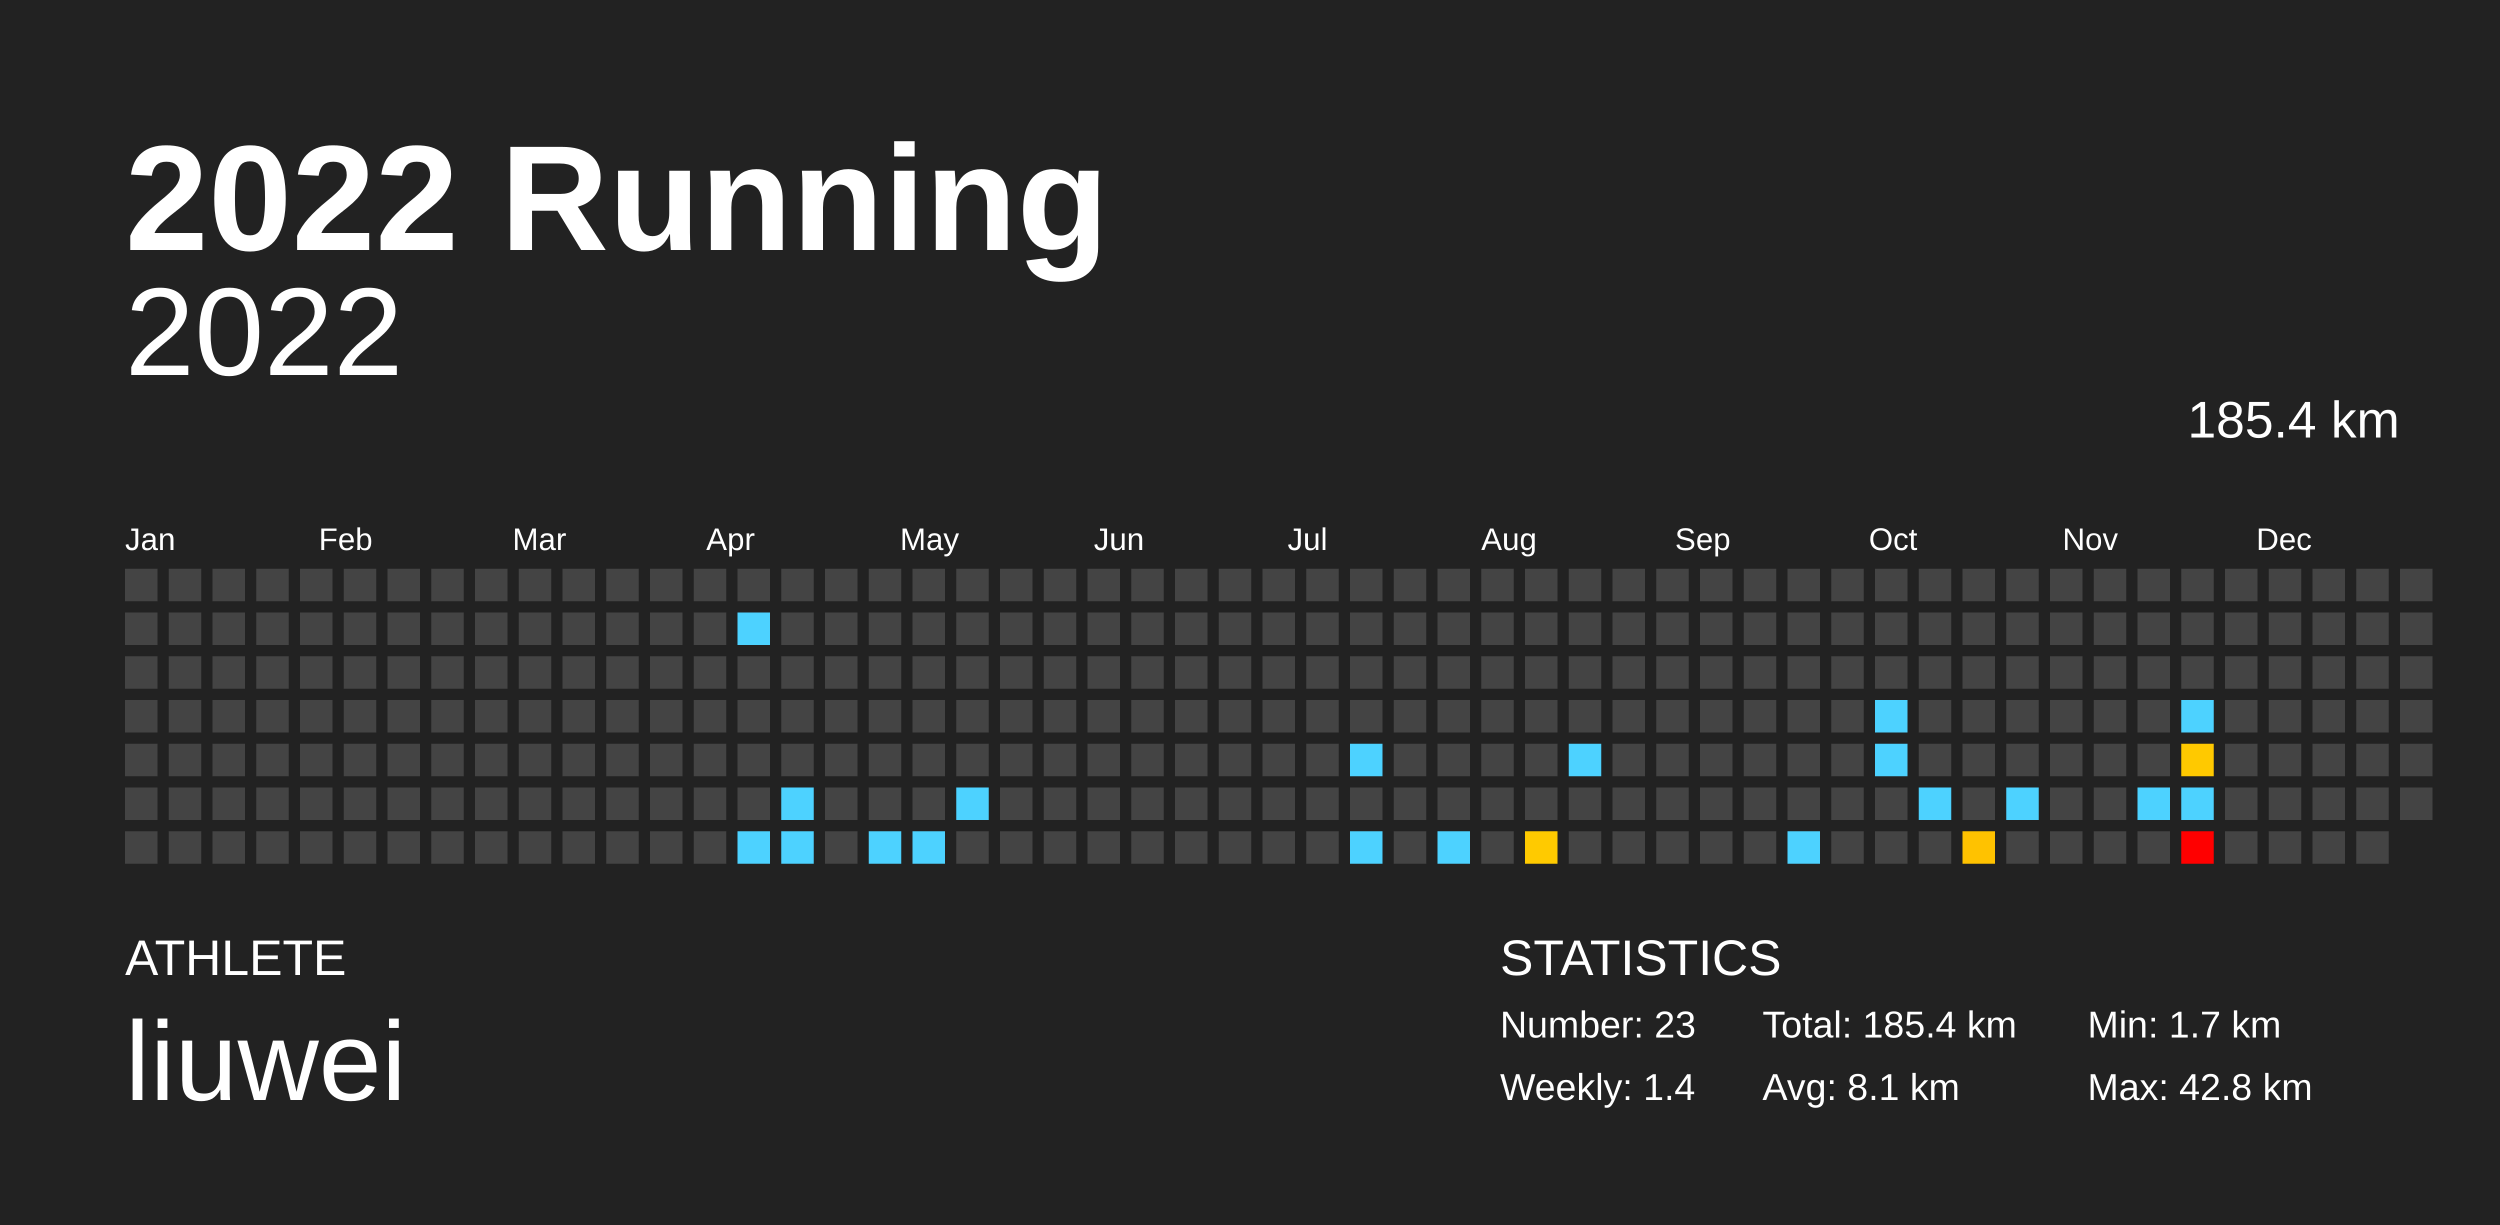
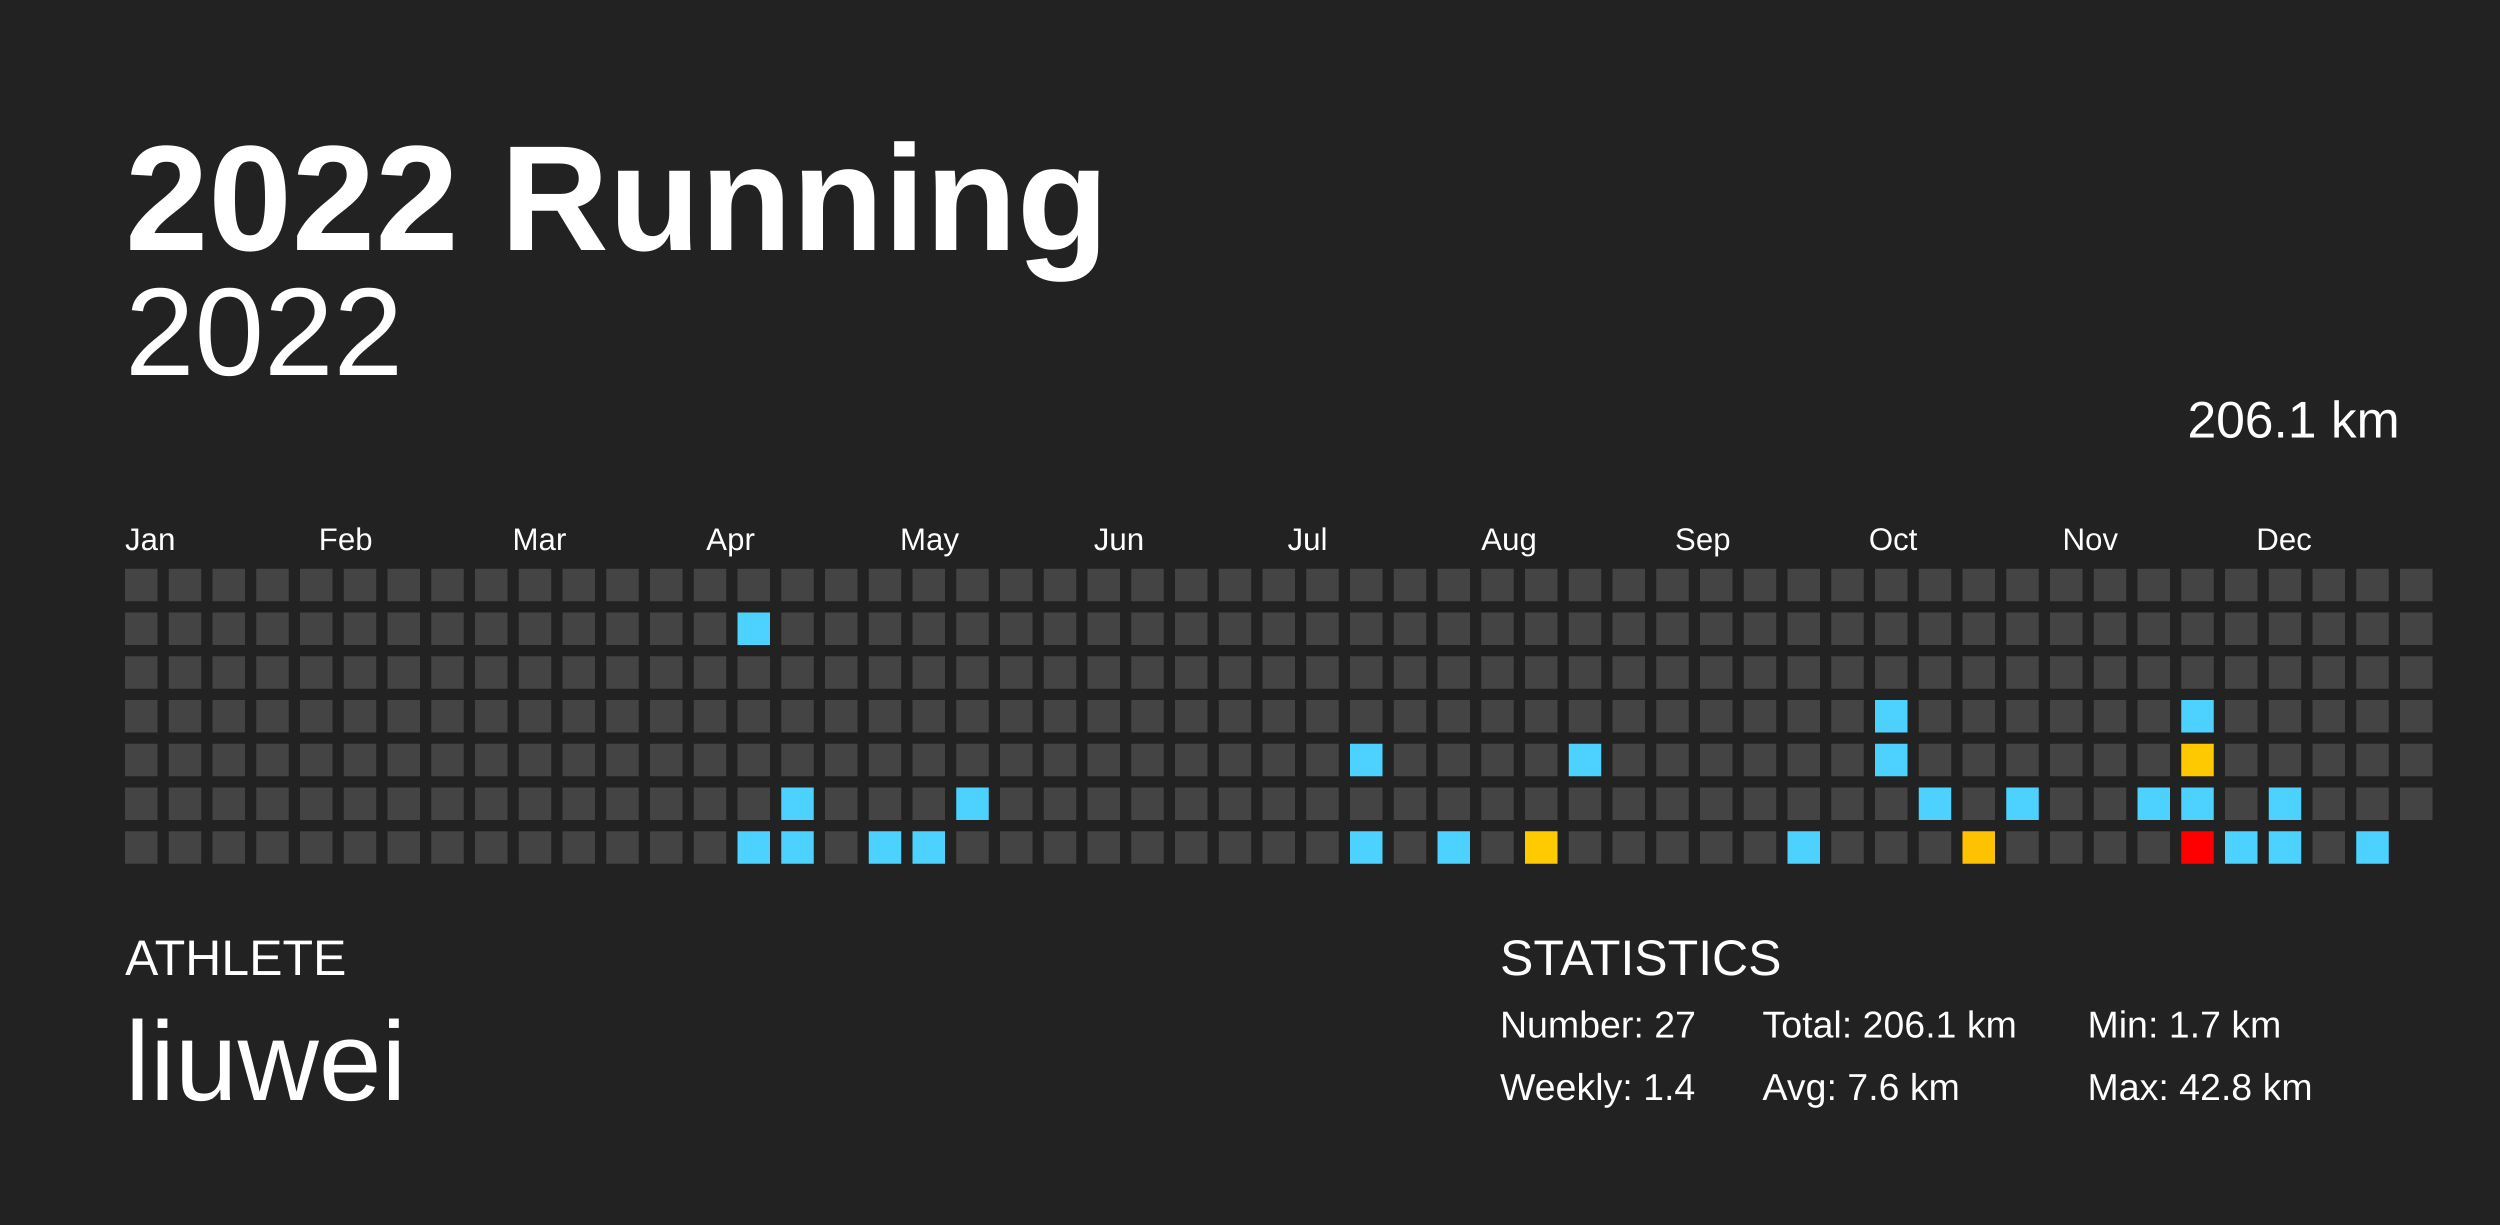
<svg xmlns="http://www.w3.org/2000/svg" baseProfile="full" height="98mm" version="1.1" viewBox="0,0,200,98" width="200mm">
  <defs />
  <rect fill="#222222" height="98" width="200" x="0" y="0" />
  <text fill="#FFFFFF" style="font-size:12px; font-family:Arial; font-weight:bold;" x="10" y="20">2022 Running</text>
  <text fill="#FFFFFF" style="font-size:4px; font-family:Arial" x="10" y="78">ATHLETE</text>
  <text fill="#FFFFFF" style="font-size:9px; font-family:Arial" x="10" y="88">liuwei</text>
  <text fill="#FFFFFF" style="font-size:4px; font-family:Arial" x="120" y="78">STATISTICS</text>
-   <text fill="#FFFFFF" style="font-size:3px; font-family:Arial" x="120" y="83">Number: 23</text>
+   <text fill="#FFFFFF" style="font-size:3px; font-family:Arial" x="120" y="83">Number: 27</text>
  <text fill="#FFFFFF" style="font-size:3px; font-family:Arial" x="120" y="88">Weekly: 1.4</text>
-   <text fill="#FFFFFF" style="font-size:3px; font-family:Arial" x="141" y="83">Total: 185.4 km</text>
-   <text fill="#FFFFFF" style="font-size:3px; font-family:Arial" x="141" y="88">Avg: 8.1 km</text>
+   <text fill="#FFFFFF" style="font-size:3px; font-family:Arial" x="141" y="83">Total: 206.1 km</text>
+   <text fill="#FFFFFF" style="font-size:3px; font-family:Arial" x="141" y="88">Avg: 7.6 km</text>
  <text fill="#FFFFFF" style="font-size:3px; font-family:Arial" x="167" y="83">Min: 1.7 km</text>
  <text fill="#FFFFFF" style="font-size:3px; font-family:Arial" x="167" y="88">Max: 42.8 km</text>
  <text alignment-baseline="hanging" fill="#FFFFFF" style="font-size:10.0px; font-family:Arial;" x="10" y="30">2022</text>
-   <text alignment-baseline="hanging" fill="#FFFFFF" style="font-size:4.125px; font-family:Arial;" x="175" y="35">185.4 km</text>
+   <text alignment-baseline="hanging" fill="#FFFFFF" style="font-size:4.125px; font-family:Arial;" x="175" y="35">206.1 km</text>
  <text fill="#FFFFFF" style="font-size:2.5px; font-family:Arial" x="10.0" y="44">Jan</text>
  <text fill="#FFFFFF" style="font-size:2.5px; font-family:Arial" x="25.5" y="44">Feb</text>
  <text fill="#FFFFFF" style="font-size:2.5px; font-family:Arial" x="41.0" y="44">Mar</text>
  <text fill="#FFFFFF" style="font-size:2.5px; font-family:Arial" x="56.5" y="44">Apr</text>
  <text fill="#FFFFFF" style="font-size:2.5px; font-family:Arial" x="72.0" y="44">May</text>
  <text fill="#FFFFFF" style="font-size:2.5px; font-family:Arial" x="87.5" y="44">Jun</text>
  <text fill="#FFFFFF" style="font-size:2.5px; font-family:Arial" x="103.0" y="44">Jul</text>
  <text fill="#FFFFFF" style="font-size:2.5px; font-family:Arial" x="118.5" y="44">Aug</text>
  <text fill="#FFFFFF" style="font-size:2.5px; font-family:Arial" x="134.0" y="44">Sep</text>
  <text fill="#FFFFFF" style="font-size:2.5px; font-family:Arial" x="149.5" y="44">Oct</text>
  <text fill="#FFFFFF" style="font-size:2.5px; font-family:Arial" x="165.0" y="44">Nov</text>
  <text fill="#FFFFFF" style="font-size:2.5px; font-family:Arial" x="180.5" y="44">Dec</text>
  <rect fill="#444444" height="2.6" width="2.6" x="10.0" y="45.5" />
  <rect fill="#444444" height="2.6" width="2.6" x="10.0" y="49.0" />
  <rect fill="#444444" height="2.6" width="2.6" x="10.0" y="52.5" />
  <rect fill="#444444" height="2.6" width="2.6" x="10.0" y="56.0" />
  <rect fill="#444444" height="2.6" width="2.6" x="10.0" y="59.5" />
  <rect fill="#444444" height="2.6" width="2.6" x="10.0" y="63.0" />
  <rect fill="#444444" height="2.6" width="2.6" x="10.0" y="66.5" />
  <rect fill="#444444" height="2.6" width="2.6" x="13.5" y="45.5" />
  <rect fill="#444444" height="2.6" width="2.6" x="13.5" y="49.0" />
  <rect fill="#444444" height="2.6" width="2.6" x="13.5" y="52.5" />
  <rect fill="#444444" height="2.6" width="2.6" x="13.5" y="56.0" />
  <rect fill="#444444" height="2.6" width="2.6" x="13.5" y="59.5" />
  <rect fill="#444444" height="2.6" width="2.6" x="13.5" y="63.0" />
  <rect fill="#444444" height="2.6" width="2.6" x="13.5" y="66.5" />
  <rect fill="#444444" height="2.6" width="2.6" x="17.0" y="45.5" />
  <rect fill="#444444" height="2.6" width="2.6" x="17.0" y="49.0" />
  <rect fill="#444444" height="2.6" width="2.6" x="17.0" y="52.5" />
  <rect fill="#444444" height="2.6" width="2.6" x="17.0" y="56.0" />
  <rect fill="#444444" height="2.6" width="2.6" x="17.0" y="59.5" />
  <rect fill="#444444" height="2.6" width="2.6" x="17.0" y="63.0" />
  <rect fill="#444444" height="2.6" width="2.6" x="17.0" y="66.5" />
  <rect fill="#444444" height="2.6" width="2.6" x="20.5" y="45.5" />
  <rect fill="#444444" height="2.6" width="2.6" x="20.5" y="49.0" />
  <rect fill="#444444" height="2.6" width="2.6" x="20.5" y="52.5" />
  <rect fill="#444444" height="2.6" width="2.6" x="20.5" y="56.0" />
  <rect fill="#444444" height="2.6" width="2.6" x="20.5" y="59.5" />
  <rect fill="#444444" height="2.6" width="2.6" x="20.5" y="63.0" />
  <rect fill="#444444" height="2.6" width="2.6" x="20.5" y="66.5" />
  <rect fill="#444444" height="2.6" width="2.6" x="24.0" y="45.5" />
  <rect fill="#444444" height="2.6" width="2.6" x="24.0" y="49.0" />
  <rect fill="#444444" height="2.6" width="2.6" x="24.0" y="52.5" />
  <rect fill="#444444" height="2.6" width="2.6" x="24.0" y="56.0" />
  <rect fill="#444444" height="2.6" width="2.6" x="24.0" y="59.5" />
  <rect fill="#444444" height="2.6" width="2.6" x="24.0" y="63.0" />
  <rect fill="#444444" height="2.6" width="2.6" x="24.0" y="66.5" />
  <rect fill="#444444" height="2.6" width="2.6" x="27.5" y="45.5" />
  <rect fill="#444444" height="2.6" width="2.6" x="27.5" y="49.0" />
  <rect fill="#444444" height="2.6" width="2.6" x="27.5" y="52.5" />
  <rect fill="#444444" height="2.6" width="2.6" x="27.5" y="56.0" />
  <rect fill="#444444" height="2.6" width="2.6" x="27.5" y="59.5" />
  <rect fill="#444444" height="2.6" width="2.6" x="27.5" y="63.0" />
  <rect fill="#444444" height="2.6" width="2.6" x="27.5" y="66.5" />
  <rect fill="#444444" height="2.6" width="2.6" x="31.0" y="45.5" />
  <rect fill="#444444" height="2.6" width="2.6" x="31.0" y="49.0" />
  <rect fill="#444444" height="2.6" width="2.6" x="31.0" y="52.5" />
  <rect fill="#444444" height="2.6" width="2.6" x="31.0" y="56.0" />
  <rect fill="#444444" height="2.6" width="2.6" x="31.0" y="59.5" />
  <rect fill="#444444" height="2.6" width="2.6" x="31.0" y="63.0" />
  <rect fill="#444444" height="2.6" width="2.6" x="31.0" y="66.5" />
  <rect fill="#444444" height="2.6" width="2.6" x="34.5" y="45.5" />
  <rect fill="#444444" height="2.6" width="2.6" x="34.5" y="49.0" />
  <rect fill="#444444" height="2.6" width="2.6" x="34.5" y="52.5" />
  <rect fill="#444444" height="2.6" width="2.6" x="34.5" y="56.0" />
  <rect fill="#444444" height="2.6" width="2.6" x="34.5" y="59.5" />
  <rect fill="#444444" height="2.6" width="2.6" x="34.5" y="63.0" />
  <rect fill="#444444" height="2.6" width="2.6" x="34.5" y="66.5" />
  <rect fill="#444444" height="2.6" width="2.6" x="38.0" y="45.5" />
  <rect fill="#444444" height="2.6" width="2.6" x="38.0" y="49.0" />
  <rect fill="#444444" height="2.6" width="2.6" x="38.0" y="52.5" />
  <rect fill="#444444" height="2.6" width="2.6" x="38.0" y="56.0" />
  <rect fill="#444444" height="2.6" width="2.6" x="38.0" y="59.5" />
  <rect fill="#444444" height="2.6" width="2.6" x="38.0" y="63.0" />
  <rect fill="#444444" height="2.6" width="2.6" x="38.0" y="66.5" />
  <rect fill="#444444" height="2.6" width="2.6" x="41.5" y="45.5" />
  <rect fill="#444444" height="2.6" width="2.6" x="41.5" y="49.0" />
  <rect fill="#444444" height="2.6" width="2.6" x="41.5" y="52.5" />
  <rect fill="#444444" height="2.6" width="2.6" x="41.5" y="56.0" />
  <rect fill="#444444" height="2.6" width="2.6" x="41.5" y="59.5" />
  <rect fill="#444444" height="2.6" width="2.6" x="41.5" y="63.0" />
  <rect fill="#444444" height="2.6" width="2.6" x="41.5" y="66.5" />
  <rect fill="#444444" height="2.6" width="2.6" x="45.0" y="45.5" />
  <rect fill="#444444" height="2.6" width="2.6" x="45.0" y="49.0" />
  <rect fill="#444444" height="2.6" width="2.6" x="45.0" y="52.5" />
  <rect fill="#444444" height="2.6" width="2.6" x="45.0" y="56.0" />
  <rect fill="#444444" height="2.6" width="2.6" x="45.0" y="59.5" />
  <rect fill="#444444" height="2.6" width="2.6" x="45.0" y="63.0" />
  <rect fill="#444444" height="2.6" width="2.6" x="45.0" y="66.5" />
  <rect fill="#444444" height="2.6" width="2.6" x="48.5" y="45.5" />
  <rect fill="#444444" height="2.6" width="2.6" x="48.5" y="49.0" />
  <rect fill="#444444" height="2.6" width="2.6" x="48.5" y="52.5" />
  <rect fill="#444444" height="2.6" width="2.6" x="48.5" y="56.0" />
  <rect fill="#444444" height="2.6" width="2.6" x="48.5" y="59.5" />
  <rect fill="#444444" height="2.6" width="2.6" x="48.5" y="63.0" />
  <rect fill="#444444" height="2.6" width="2.6" x="48.5" y="66.5" />
  <rect fill="#444444" height="2.6" width="2.6" x="52.0" y="45.5" />
  <rect fill="#444444" height="2.6" width="2.6" x="52.0" y="49.0" />
  <rect fill="#444444" height="2.6" width="2.6" x="52.0" y="52.5" />
  <rect fill="#444444" height="2.6" width="2.6" x="52.0" y="56.0" />
  <rect fill="#444444" height="2.6" width="2.6" x="52.0" y="59.5" />
  <rect fill="#444444" height="2.6" width="2.6" x="52.0" y="63.0" />
  <rect fill="#444444" height="2.6" width="2.6" x="52.0" y="66.5" />
  <rect fill="#444444" height="2.6" width="2.6" x="55.5" y="45.5" />
  <rect fill="#444444" height="2.6" width="2.6" x="55.5" y="49.0" />
  <rect fill="#444444" height="2.6" width="2.6" x="55.5" y="52.5" />
  <rect fill="#444444" height="2.6" width="2.6" x="55.5" y="56.0" />
  <rect fill="#444444" height="2.6" width="2.6" x="55.5" y="59.5" />
  <rect fill="#444444" height="2.6" width="2.6" x="55.5" y="63.0" />
  <rect fill="#444444" height="2.6" width="2.6" x="55.5" y="66.5" />
  <rect fill="#444444" height="2.6" width="2.6" x="59.0" y="45.5" />
  <rect fill="#4dd2ff" height="2.6" width="2.6" x="59.0" y="49.0" />
  <rect fill="#444444" height="2.6" width="2.6" x="59.0" y="52.5" />
  <rect fill="#444444" height="2.6" width="2.6" x="59.0" y="56.0" />
  <rect fill="#444444" height="2.6" width="2.6" x="59.0" y="59.5" />
  <rect fill="#444444" height="2.6" width="2.6" x="59.0" y="63.0" />
  <rect fill="#4dd2ff" height="2.6" width="2.6" x="59.0" y="66.5" />
  <rect fill="#444444" height="2.6" width="2.6" x="62.5" y="45.5" />
  <rect fill="#444444" height="2.6" width="2.6" x="62.5" y="49.0" />
  <rect fill="#444444" height="2.6" width="2.6" x="62.5" y="52.5" />
  <rect fill="#444444" height="2.6" width="2.6" x="62.5" y="56.0" />
  <rect fill="#444444" height="2.6" width="2.6" x="62.5" y="59.5" />
  <rect fill="#4dd2ff" height="2.6" width="2.6" x="62.5" y="63.0" />
  <rect fill="#4dd2ff" height="2.6" width="2.6" x="62.5" y="66.5" />
  <rect fill="#444444" height="2.6" width="2.6" x="66.0" y="45.5" />
  <rect fill="#444444" height="2.6" width="2.6" x="66.0" y="49.0" />
  <rect fill="#444444" height="2.6" width="2.6" x="66.0" y="52.5" />
  <rect fill="#444444" height="2.6" width="2.6" x="66.0" y="56.0" />
  <rect fill="#444444" height="2.6" width="2.6" x="66.0" y="59.5" />
  <rect fill="#444444" height="2.6" width="2.6" x="66.0" y="63.0" />
  <rect fill="#444444" height="2.6" width="2.6" x="66.0" y="66.5" />
  <rect fill="#444444" height="2.6" width="2.6" x="69.5" y="45.5" />
  <rect fill="#444444" height="2.6" width="2.6" x="69.5" y="49.0" />
  <rect fill="#444444" height="2.6" width="2.6" x="69.5" y="52.5" />
  <rect fill="#444444" height="2.6" width="2.6" x="69.5" y="56.0" />
  <rect fill="#444444" height="2.6" width="2.6" x="69.5" y="59.5" />
  <rect fill="#444444" height="2.6" width="2.6" x="69.5" y="63.0" />
  <rect fill="#4dd2ff" height="2.6" width="2.6" x="69.5" y="66.5" />
  <rect fill="#444444" height="2.6" width="2.6" x="73.0" y="45.5" />
  <rect fill="#444444" height="2.6" width="2.6" x="73.0" y="49.0" />
  <rect fill="#444444" height="2.6" width="2.6" x="73.0" y="52.5" />
  <rect fill="#444444" height="2.6" width="2.6" x="73.0" y="56.0" />
  <rect fill="#444444" height="2.6" width="2.6" x="73.0" y="59.5" />
  <rect fill="#444444" height="2.6" width="2.6" x="73.0" y="63.0" />
  <rect fill="#4dd2ff" height="2.6" width="2.6" x="73.0" y="66.5" />
  <rect fill="#444444" height="2.6" width="2.6" x="76.5" y="45.5" />
  <rect fill="#444444" height="2.6" width="2.6" x="76.5" y="49.0" />
  <rect fill="#444444" height="2.6" width="2.6" x="76.5" y="52.5" />
  <rect fill="#444444" height="2.6" width="2.6" x="76.5" y="56.0" />
  <rect fill="#444444" height="2.6" width="2.6" x="76.5" y="59.5" />
  <rect fill="#4dd2ff" height="2.6" width="2.6" x="76.5" y="63.0" />
  <rect fill="#444444" height="2.6" width="2.6" x="76.5" y="66.5" />
  <rect fill="#444444" height="2.6" width="2.6" x="80.0" y="45.5" />
  <rect fill="#444444" height="2.6" width="2.6" x="80.0" y="49.0" />
  <rect fill="#444444" height="2.6" width="2.6" x="80.0" y="52.5" />
  <rect fill="#444444" height="2.6" width="2.6" x="80.0" y="56.0" />
  <rect fill="#444444" height="2.6" width="2.6" x="80.0" y="59.5" />
  <rect fill="#444444" height="2.6" width="2.6" x="80.0" y="63.0" />
  <rect fill="#444444" height="2.6" width="2.6" x="80.0" y="66.5" />
  <rect fill="#444444" height="2.6" width="2.6" x="83.5" y="45.5" />
  <rect fill="#444444" height="2.6" width="2.6" x="83.5" y="49.0" />
  <rect fill="#444444" height="2.6" width="2.6" x="83.5" y="52.5" />
  <rect fill="#444444" height="2.6" width="2.6" x="83.5" y="56.0" />
  <rect fill="#444444" height="2.6" width="2.6" x="83.5" y="59.5" />
  <rect fill="#444444" height="2.6" width="2.6" x="83.5" y="63.0" />
  <rect fill="#444444" height="2.6" width="2.6" x="83.5" y="66.5" />
  <rect fill="#444444" height="2.6" width="2.6" x="87.0" y="45.5" />
  <rect fill="#444444" height="2.6" width="2.6" x="87.0" y="49.0" />
  <rect fill="#444444" height="2.6" width="2.6" x="87.0" y="52.5" />
  <rect fill="#444444" height="2.6" width="2.6" x="87.0" y="56.0" />
  <rect fill="#444444" height="2.6" width="2.6" x="87.0" y="59.5" />
  <rect fill="#444444" height="2.6" width="2.6" x="87.0" y="63.0" />
  <rect fill="#444444" height="2.6" width="2.6" x="87.0" y="66.5" />
  <rect fill="#444444" height="2.6" width="2.6" x="90.5" y="45.5" />
  <rect fill="#444444" height="2.6" width="2.6" x="90.5" y="49.0" />
  <rect fill="#444444" height="2.6" width="2.6" x="90.5" y="52.5" />
  <rect fill="#444444" height="2.6" width="2.6" x="90.5" y="56.0" />
  <rect fill="#444444" height="2.6" width="2.6" x="90.5" y="59.5" />
  <rect fill="#444444" height="2.6" width="2.6" x="90.5" y="63.0" />
  <rect fill="#444444" height="2.6" width="2.6" x="90.5" y="66.5" />
  <rect fill="#444444" height="2.6" width="2.6" x="94.0" y="45.5" />
  <rect fill="#444444" height="2.6" width="2.6" x="94.0" y="49.0" />
  <rect fill="#444444" height="2.6" width="2.6" x="94.0" y="52.5" />
  <rect fill="#444444" height="2.6" width="2.6" x="94.0" y="56.0" />
  <rect fill="#444444" height="2.6" width="2.6" x="94.0" y="59.5" />
  <rect fill="#444444" height="2.6" width="2.6" x="94.0" y="63.0" />
  <rect fill="#444444" height="2.6" width="2.6" x="94.0" y="66.5" />
  <rect fill="#444444" height="2.6" width="2.6" x="97.5" y="45.5" />
  <rect fill="#444444" height="2.6" width="2.6" x="97.5" y="49.0" />
  <rect fill="#444444" height="2.6" width="2.6" x="97.5" y="52.5" />
  <rect fill="#444444" height="2.6" width="2.6" x="97.5" y="56.0" />
  <rect fill="#444444" height="2.6" width="2.6" x="97.5" y="59.5" />
  <rect fill="#444444" height="2.6" width="2.6" x="97.5" y="63.0" />
  <rect fill="#444444" height="2.6" width="2.6" x="97.5" y="66.5" />
  <rect fill="#444444" height="2.6" width="2.6" x="101.0" y="45.5" />
  <rect fill="#444444" height="2.6" width="2.6" x="101.0" y="49.0" />
  <rect fill="#444444" height="2.6" width="2.6" x="101.0" y="52.5" />
  <rect fill="#444444" height="2.6" width="2.6" x="101.0" y="56.0" />
  <rect fill="#444444" height="2.6" width="2.6" x="101.0" y="59.5" />
  <rect fill="#444444" height="2.6" width="2.6" x="101.0" y="63.0" />
  <rect fill="#444444" height="2.6" width="2.6" x="101.0" y="66.5" />
  <rect fill="#444444" height="2.6" width="2.6" x="104.5" y="45.5" />
  <rect fill="#444444" height="2.6" width="2.6" x="104.5" y="49.0" />
  <rect fill="#444444" height="2.6" width="2.6" x="104.5" y="52.5" />
  <rect fill="#444444" height="2.6" width="2.6" x="104.5" y="56.0" />
  <rect fill="#444444" height="2.6" width="2.6" x="104.5" y="59.5" />
  <rect fill="#444444" height="2.6" width="2.6" x="104.5" y="63.0" />
  <rect fill="#444444" height="2.6" width="2.6" x="104.5" y="66.5" />
  <rect fill="#444444" height="2.6" width="2.6" x="108.0" y="45.5" />
  <rect fill="#444444" height="2.6" width="2.6" x="108.0" y="49.0" />
  <rect fill="#444444" height="2.6" width="2.6" x="108.0" y="52.5" />
  <rect fill="#444444" height="2.6" width="2.6" x="108.0" y="56.0" />
  <rect fill="#4dd2ff" height="2.6" width="2.6" x="108.0" y="59.5" />
  <rect fill="#444444" height="2.6" width="2.6" x="108.0" y="63.0" />
  <rect fill="#4dd2ff" height="2.6" width="2.6" x="108.0" y="66.5" />
  <rect fill="#444444" height="2.6" width="2.6" x="111.5" y="45.5" />
  <rect fill="#444444" height="2.6" width="2.6" x="111.5" y="49.0" />
  <rect fill="#444444" height="2.6" width="2.6" x="111.5" y="52.5" />
  <rect fill="#444444" height="2.6" width="2.6" x="111.5" y="56.0" />
  <rect fill="#444444" height="2.6" width="2.6" x="111.5" y="59.5" />
  <rect fill="#444444" height="2.6" width="2.6" x="111.5" y="63.0" />
  <rect fill="#444444" height="2.6" width="2.6" x="111.5" y="66.5" />
  <rect fill="#444444" height="2.6" width="2.6" x="115.0" y="45.5" />
  <rect fill="#444444" height="2.6" width="2.6" x="115.0" y="49.0" />
  <rect fill="#444444" height="2.6" width="2.6" x="115.0" y="52.5" />
  <rect fill="#444444" height="2.6" width="2.6" x="115.0" y="56.0" />
  <rect fill="#444444" height="2.6" width="2.6" x="115.0" y="59.5" />
  <rect fill="#444444" height="2.6" width="2.6" x="115.0" y="63.0" />
  <rect fill="#4dd2ff" height="2.6" width="2.6" x="115.0" y="66.5" />
  <rect fill="#444444" height="2.6" width="2.6" x="118.5" y="45.5" />
  <rect fill="#444444" height="2.6" width="2.6" x="118.5" y="49.0" />
  <rect fill="#444444" height="2.6" width="2.6" x="118.5" y="52.5" />
  <rect fill="#444444" height="2.6" width="2.6" x="118.5" y="56.0" />
  <rect fill="#444444" height="2.6" width="2.6" x="118.5" y="59.5" />
  <rect fill="#444444" height="2.6" width="2.6" x="118.5" y="63.0" />
  <rect fill="#444444" height="2.6" width="2.6" x="118.5" y="66.5" />
  <rect fill="#444444" height="2.6" width="2.6" x="122.0" y="45.5" />
  <rect fill="#444444" height="2.6" width="2.6" x="122.0" y="49.0" />
  <rect fill="#444444" height="2.6" width="2.6" x="122.0" y="52.5" />
  <rect fill="#444444" height="2.6" width="2.6" x="122.0" y="56.0" />
  <rect fill="#444444" height="2.6" width="2.6" x="122.0" y="59.5" />
  <rect fill="#444444" height="2.6" width="2.6" x="122.0" y="63.0" />
  <rect fill="#ffca00" height="2.6" width="2.6" x="122.0" y="66.5" />
  <rect fill="#444444" height="2.6" width="2.6" x="125.5" y="45.5" />
  <rect fill="#444444" height="2.6" width="2.6" x="125.5" y="49.0" />
  <rect fill="#444444" height="2.6" width="2.6" x="125.5" y="52.5" />
  <rect fill="#444444" height="2.6" width="2.6" x="125.5" y="56.0" />
  <rect fill="#4dd2ff" height="2.6" width="2.6" x="125.5" y="59.5" />
  <rect fill="#444444" height="2.6" width="2.6" x="125.5" y="63.0" />
  <rect fill="#444444" height="2.6" width="2.6" x="125.5" y="66.5" />
  <rect fill="#444444" height="2.6" width="2.6" x="129.0" y="45.5" />
  <rect fill="#444444" height="2.6" width="2.6" x="129.0" y="49.0" />
  <rect fill="#444444" height="2.6" width="2.6" x="129.0" y="52.5" />
  <rect fill="#444444" height="2.6" width="2.6" x="129.0" y="56.0" />
  <rect fill="#444444" height="2.6" width="2.6" x="129.0" y="59.5" />
  <rect fill="#444444" height="2.6" width="2.6" x="129.0" y="63.0" />
  <rect fill="#444444" height="2.6" width="2.6" x="129.0" y="66.5" />
  <rect fill="#444444" height="2.6" width="2.6" x="132.5" y="45.5" />
  <rect fill="#444444" height="2.6" width="2.6" x="132.5" y="49.0" />
  <rect fill="#444444" height="2.6" width="2.6" x="132.5" y="52.5" />
  <rect fill="#444444" height="2.6" width="2.6" x="132.5" y="56.0" />
  <rect fill="#444444" height="2.6" width="2.6" x="132.5" y="59.5" />
  <rect fill="#444444" height="2.6" width="2.6" x="132.5" y="63.0" />
  <rect fill="#444444" height="2.6" width="2.6" x="132.5" y="66.5" />
  <rect fill="#444444" height="2.6" width="2.6" x="136.0" y="45.5" />
  <rect fill="#444444" height="2.6" width="2.6" x="136.0" y="49.0" />
  <rect fill="#444444" height="2.6" width="2.6" x="136.0" y="52.5" />
  <rect fill="#444444" height="2.6" width="2.6" x="136.0" y="56.0" />
  <rect fill="#444444" height="2.6" width="2.6" x="136.0" y="59.5" />
  <rect fill="#444444" height="2.6" width="2.6" x="136.0" y="63.0" />
  <rect fill="#444444" height="2.6" width="2.6" x="136.0" y="66.5" />
  <rect fill="#444444" height="2.6" width="2.6" x="139.5" y="45.5" />
  <rect fill="#444444" height="2.6" width="2.6" x="139.5" y="49.0" />
  <rect fill="#444444" height="2.6" width="2.6" x="139.5" y="52.5" />
  <rect fill="#444444" height="2.6" width="2.6" x="139.5" y="56.0" />
  <rect fill="#444444" height="2.6" width="2.6" x="139.5" y="59.5" />
  <rect fill="#444444" height="2.6" width="2.6" x="139.5" y="63.0" />
  <rect fill="#444444" height="2.6" width="2.6" x="139.5" y="66.5" />
  <rect fill="#444444" height="2.6" width="2.6" x="143.0" y="45.5" />
  <rect fill="#444444" height="2.6" width="2.6" x="143.0" y="49.0" />
  <rect fill="#444444" height="2.6" width="2.6" x="143.0" y="52.5" />
  <rect fill="#444444" height="2.6" width="2.6" x="143.0" y="56.0" />
  <rect fill="#444444" height="2.6" width="2.6" x="143.0" y="59.5" />
  <rect fill="#444444" height="2.6" width="2.6" x="143.0" y="63.0" />
  <rect fill="#4dd2ff" height="2.6" width="2.6" x="143.0" y="66.5" />
  <rect fill="#444444" height="2.6" width="2.6" x="146.5" y="45.5" />
  <rect fill="#444444" height="2.6" width="2.6" x="146.5" y="49.0" />
  <rect fill="#444444" height="2.6" width="2.6" x="146.5" y="52.5" />
  <rect fill="#444444" height="2.6" width="2.6" x="146.5" y="56.0" />
  <rect fill="#444444" height="2.6" width="2.6" x="146.5" y="59.5" />
  <rect fill="#444444" height="2.6" width="2.6" x="146.5" y="63.0" />
  <rect fill="#444444" height="2.6" width="2.6" x="146.5" y="66.5" />
  <rect fill="#444444" height="2.6" width="2.6" x="150.0" y="45.5" />
  <rect fill="#444444" height="2.6" width="2.6" x="150.0" y="49.0" />
  <rect fill="#444444" height="2.6" width="2.6" x="150.0" y="52.5" />
  <rect fill="#4dd2ff" height="2.6" width="2.6" x="150.0" y="56.0" />
  <rect fill="#4dd2ff" height="2.6" width="2.6" x="150.0" y="59.5" />
  <rect fill="#444444" height="2.6" width="2.6" x="150.0" y="63.0" />
  <rect fill="#444444" height="2.6" width="2.6" x="150.0" y="66.5" />
  <rect fill="#444444" height="2.6" width="2.6" x="153.5" y="45.5" />
  <rect fill="#444444" height="2.6" width="2.6" x="153.5" y="49.0" />
  <rect fill="#444444" height="2.6" width="2.6" x="153.5" y="52.5" />
  <rect fill="#444444" height="2.6" width="2.6" x="153.5" y="56.0" />
  <rect fill="#444444" height="2.6" width="2.6" x="153.5" y="59.5" />
  <rect fill="#4dd2ff" height="2.6" width="2.6" x="153.5" y="63.0" />
  <rect fill="#444444" height="2.6" width="2.6" x="153.5" y="66.5" />
  <rect fill="#444444" height="2.6" width="2.6" x="157.0" y="45.5" />
  <rect fill="#444444" height="2.6" width="2.6" x="157.0" y="49.0" />
  <rect fill="#444444" height="2.6" width="2.6" x="157.0" y="52.5" />
  <rect fill="#444444" height="2.6" width="2.6" x="157.0" y="56.0" />
  <rect fill="#444444" height="2.6" width="2.6" x="157.0" y="59.5" />
  <rect fill="#444444" height="2.6" width="2.6" x="157.0" y="63.0" />
  <rect fill="#ffc200" height="2.6" width="2.6" x="157.0" y="66.5" />
  <rect fill="#444444" height="2.6" width="2.6" x="160.5" y="45.5" />
  <rect fill="#444444" height="2.6" width="2.6" x="160.5" y="49.0" />
  <rect fill="#444444" height="2.6" width="2.6" x="160.5" y="52.5" />
  <rect fill="#444444" height="2.6" width="2.6" x="160.5" y="56.0" />
  <rect fill="#444444" height="2.6" width="2.6" x="160.5" y="59.5" />
  <rect fill="#4dd2ff" height="2.6" width="2.6" x="160.5" y="63.0" />
  <rect fill="#444444" height="2.6" width="2.6" x="160.5" y="66.5" />
  <rect fill="#444444" height="2.6" width="2.6" x="164.0" y="45.5" />
  <rect fill="#444444" height="2.6" width="2.6" x="164.0" y="49.0" />
  <rect fill="#444444" height="2.6" width="2.6" x="164.0" y="52.5" />
  <rect fill="#444444" height="2.6" width="2.6" x="164.0" y="56.0" />
  <rect fill="#444444" height="2.6" width="2.6" x="164.0" y="59.5" />
  <rect fill="#444444" height="2.6" width="2.6" x="164.0" y="63.0" />
  <rect fill="#444444" height="2.6" width="2.6" x="164.0" y="66.5" />
  <rect fill="#444444" height="2.6" width="2.6" x="167.5" y="45.5" />
  <rect fill="#444444" height="2.6" width="2.6" x="167.5" y="49.0" />
  <rect fill="#444444" height="2.6" width="2.6" x="167.5" y="52.5" />
  <rect fill="#444444" height="2.6" width="2.6" x="167.5" y="56.0" />
  <rect fill="#444444" height="2.6" width="2.6" x="167.5" y="59.5" />
  <rect fill="#444444" height="2.6" width="2.6" x="167.5" y="63.0" />
  <rect fill="#444444" height="2.6" width="2.6" x="167.5" y="66.5" />
  <rect fill="#444444" height="2.6" width="2.6" x="171.0" y="45.5" />
  <rect fill="#444444" height="2.6" width="2.6" x="171.0" y="49.0" />
  <rect fill="#444444" height="2.6" width="2.6" x="171.0" y="52.5" />
  <rect fill="#444444" height="2.6" width="2.6" x="171.0" y="56.0" />
  <rect fill="#444444" height="2.6" width="2.6" x="171.0" y="59.5" />
  <rect fill="#4dd2ff" height="2.6" width="2.6" x="171.0" y="63.0" />
  <rect fill="#444444" height="2.6" width="2.6" x="171.0" y="66.5" />
  <rect fill="#444444" height="2.6" width="2.6" x="174.5" y="45.5" />
  <rect fill="#444444" height="2.6" width="2.6" x="174.5" y="49.0" />
  <rect fill="#444444" height="2.6" width="2.6" x="174.5" y="52.5" />
  <rect fill="#4dd2ff" height="2.6" width="2.6" x="174.5" y="56.0" />
  <rect fill="#ffc900" height="2.6" width="2.6" x="174.5" y="59.5" />
  <rect fill="#4dd2ff" height="2.6" width="2.6" x="174.5" y="63.0" />
  <rect fill="red" height="2.6" width="2.6" x="174.5" y="66.5" />
  <rect fill="#444444" height="2.6" width="2.6" x="178.0" y="45.5" />
  <rect fill="#444444" height="2.6" width="2.6" x="178.0" y="49.0" />
  <rect fill="#444444" height="2.6" width="2.6" x="178.0" y="52.5" />
  <rect fill="#444444" height="2.6" width="2.6" x="178.0" y="56.0" />
  <rect fill="#444444" height="2.6" width="2.6" x="178.0" y="59.5" />
  <rect fill="#444444" height="2.6" width="2.6" x="178.0" y="63.0" />
-   <rect fill="#444444" height="2.6" width="2.6" x="178.0" y="66.5" />
+   <rect fill="#4dd2ff" height="2.6" width="2.6" x="178.0" y="66.5" />
  <rect fill="#444444" height="2.6" width="2.6" x="181.5" y="45.5" />
  <rect fill="#444444" height="2.6" width="2.6" x="181.5" y="49.0" />
  <rect fill="#444444" height="2.6" width="2.6" x="181.5" y="52.5" />
  <rect fill="#444444" height="2.6" width="2.6" x="181.5" y="56.0" />
  <rect fill="#444444" height="2.6" width="2.6" x="181.5" y="59.5" />
-   <rect fill="#444444" height="2.6" width="2.6" x="181.5" y="63.0" />
-   <rect fill="#444444" height="2.6" width="2.6" x="181.5" y="66.5" />
+   <rect fill="#4dd2ff" height="2.6" width="2.6" x="181.5" y="63.0" />
+   <rect fill="#4dd2ff" height="2.6" width="2.6" x="181.5" y="66.5" />
  <rect fill="#444444" height="2.6" width="2.6" x="185.0" y="45.5" />
  <rect fill="#444444" height="2.6" width="2.6" x="185.0" y="49.0" />
  <rect fill="#444444" height="2.6" width="2.6" x="185.0" y="52.5" />
  <rect fill="#444444" height="2.6" width="2.6" x="185.0" y="56.0" />
  <rect fill="#444444" height="2.6" width="2.6" x="185.0" y="59.5" />
  <rect fill="#444444" height="2.6" width="2.6" x="185.0" y="63.0" />
  <rect fill="#444444" height="2.6" width="2.6" x="185.0" y="66.5" />
  <rect fill="#444444" height="2.6" width="2.6" x="188.5" y="45.5" />
  <rect fill="#444444" height="2.6" width="2.6" x="188.5" y="49.0" />
  <rect fill="#444444" height="2.6" width="2.6" x="188.5" y="52.5" />
  <rect fill="#444444" height="2.6" width="2.6" x="188.5" y="56.0" />
  <rect fill="#444444" height="2.6" width="2.6" x="188.5" y="59.5" />
  <rect fill="#444444" height="2.6" width="2.6" x="188.5" y="63.0" />
-   <rect fill="#444444" height="2.6" width="2.6" x="188.5" y="66.5" />
+   <rect fill="#4dd2ff" height="2.6" width="2.6" x="188.5" y="66.5" />
  <rect fill="#444444" height="2.6" width="2.6" x="192.0" y="45.5" />
  <rect fill="#444444" height="2.6" width="2.6" x="192.0" y="49.0" />
  <rect fill="#444444" height="2.6" width="2.6" x="192.0" y="52.5" />
  <rect fill="#444444" height="2.6" width="2.6" x="192.0" y="56.0" />
  <rect fill="#444444" height="2.6" width="2.6" x="192.0" y="59.5" />
  <rect fill="#444444" height="2.6" width="2.6" x="192.0" y="63.0" />
</svg>
